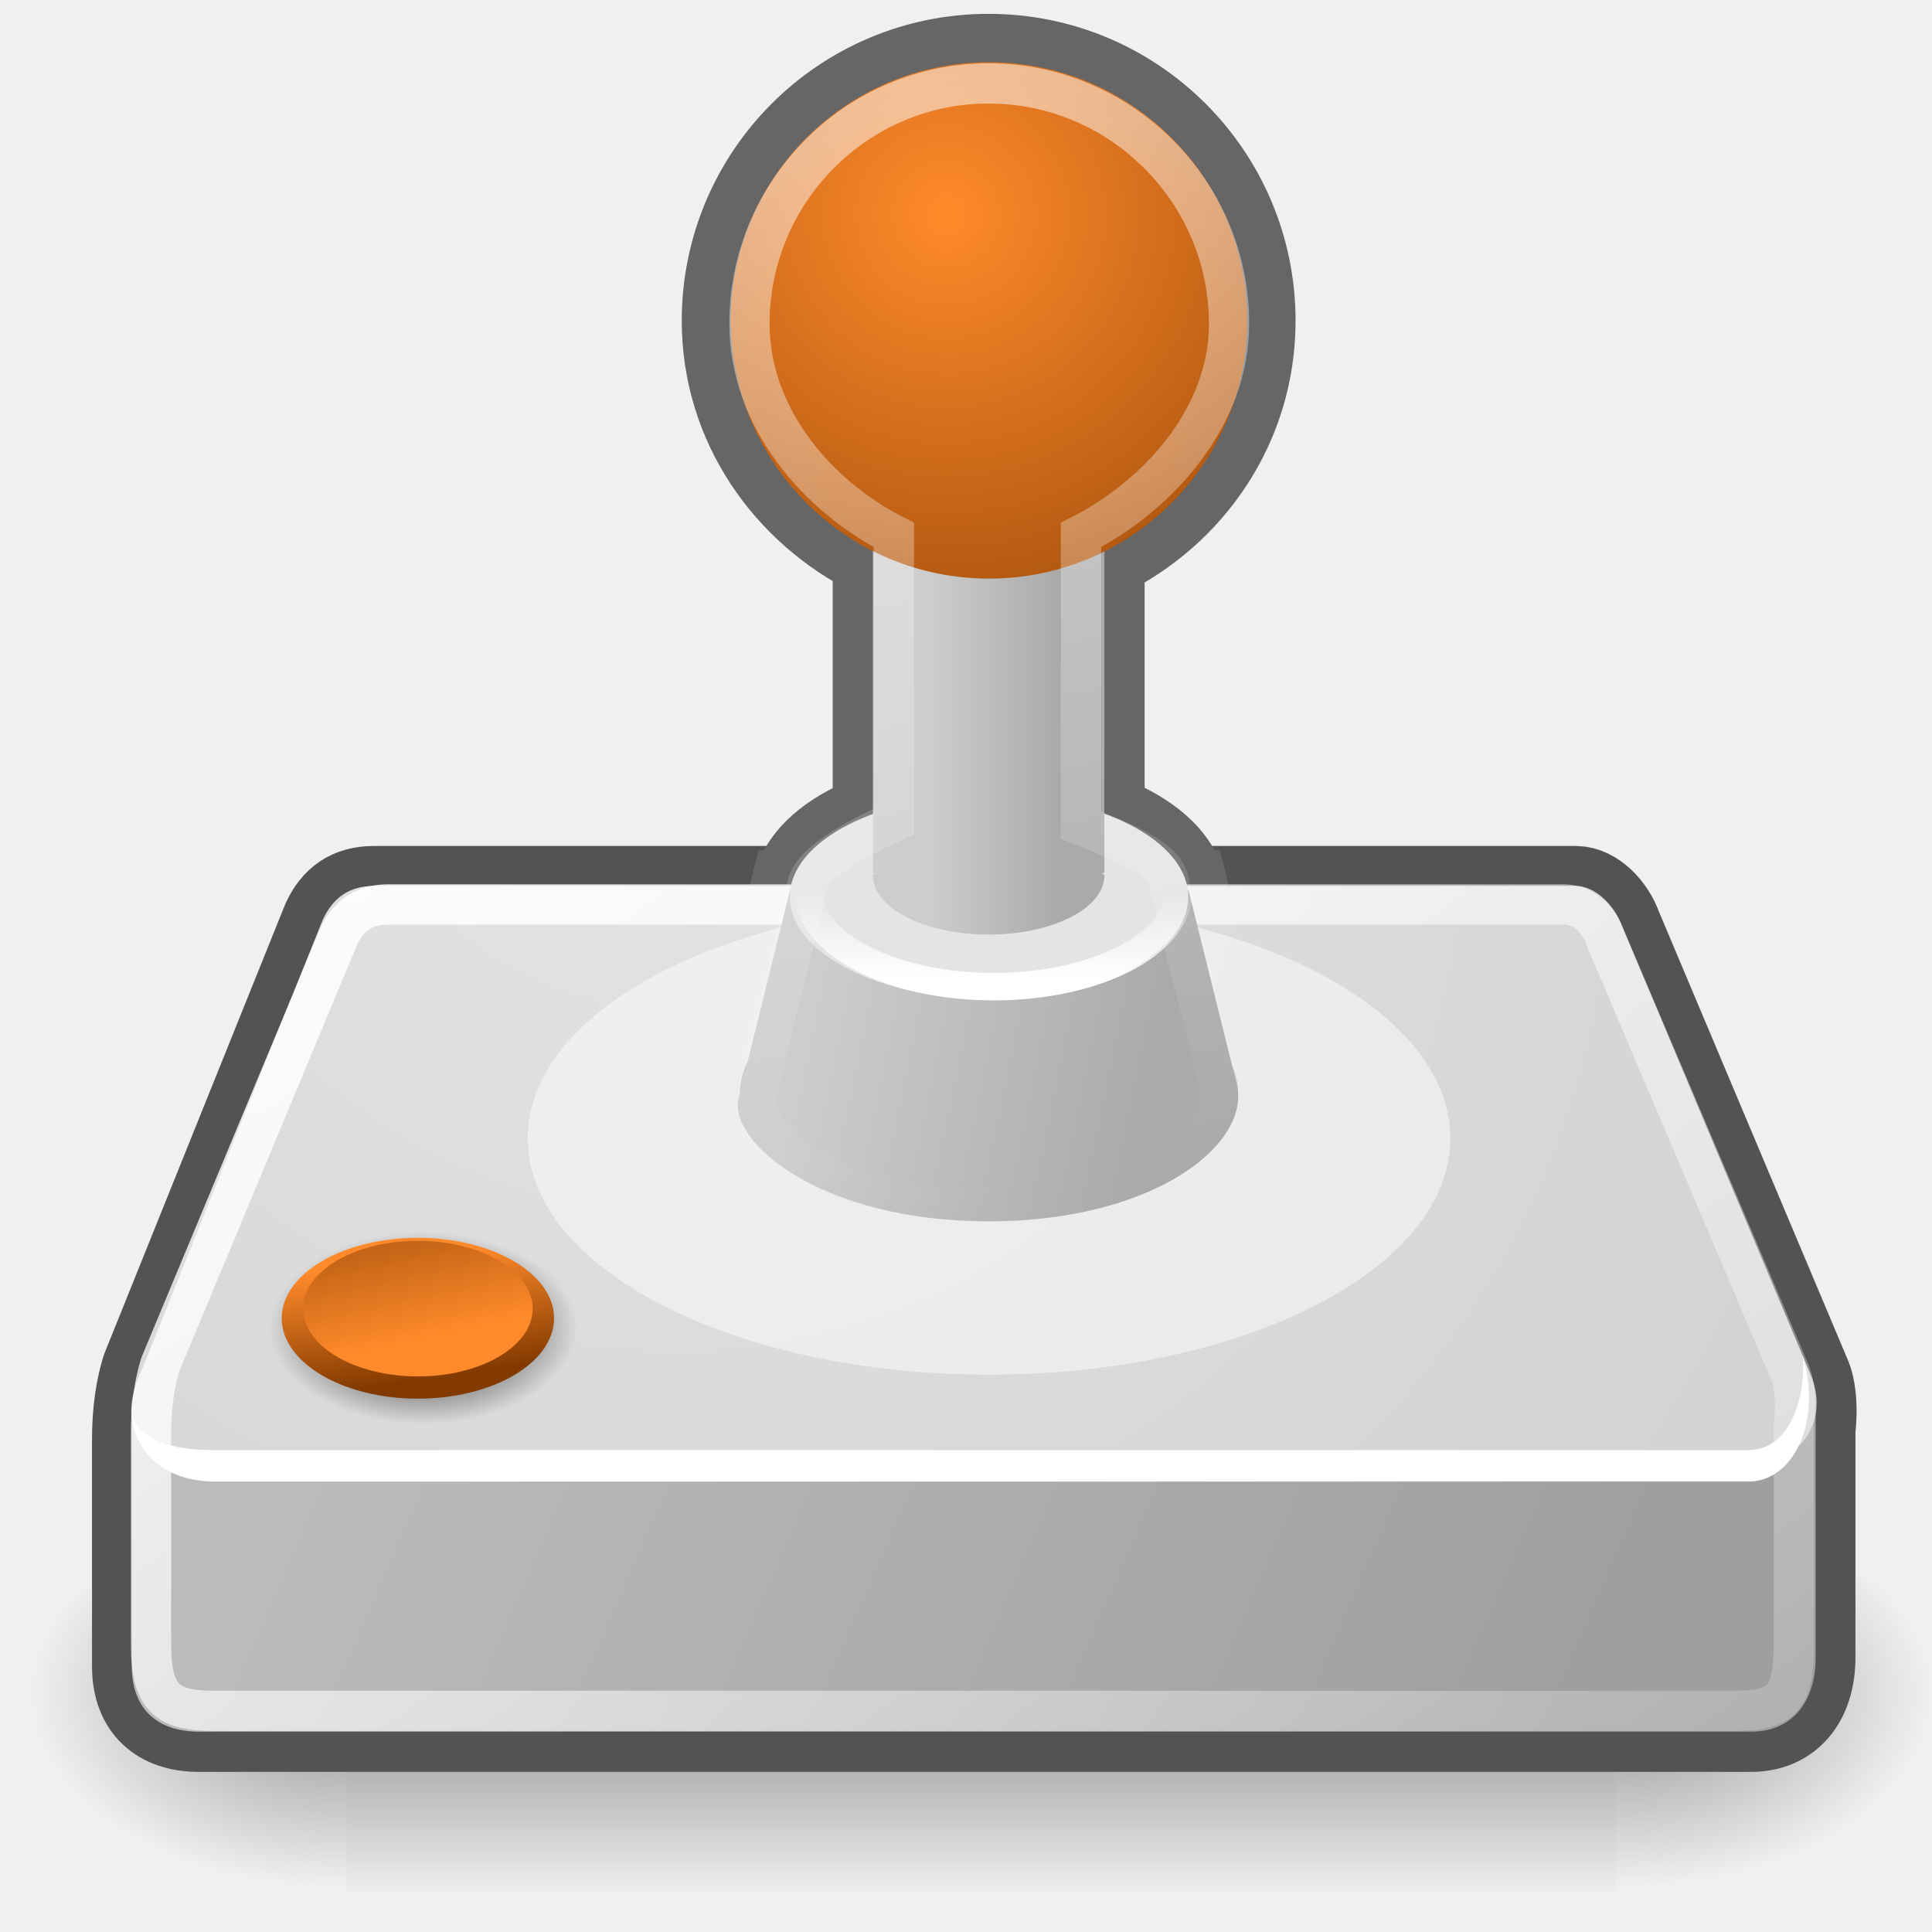
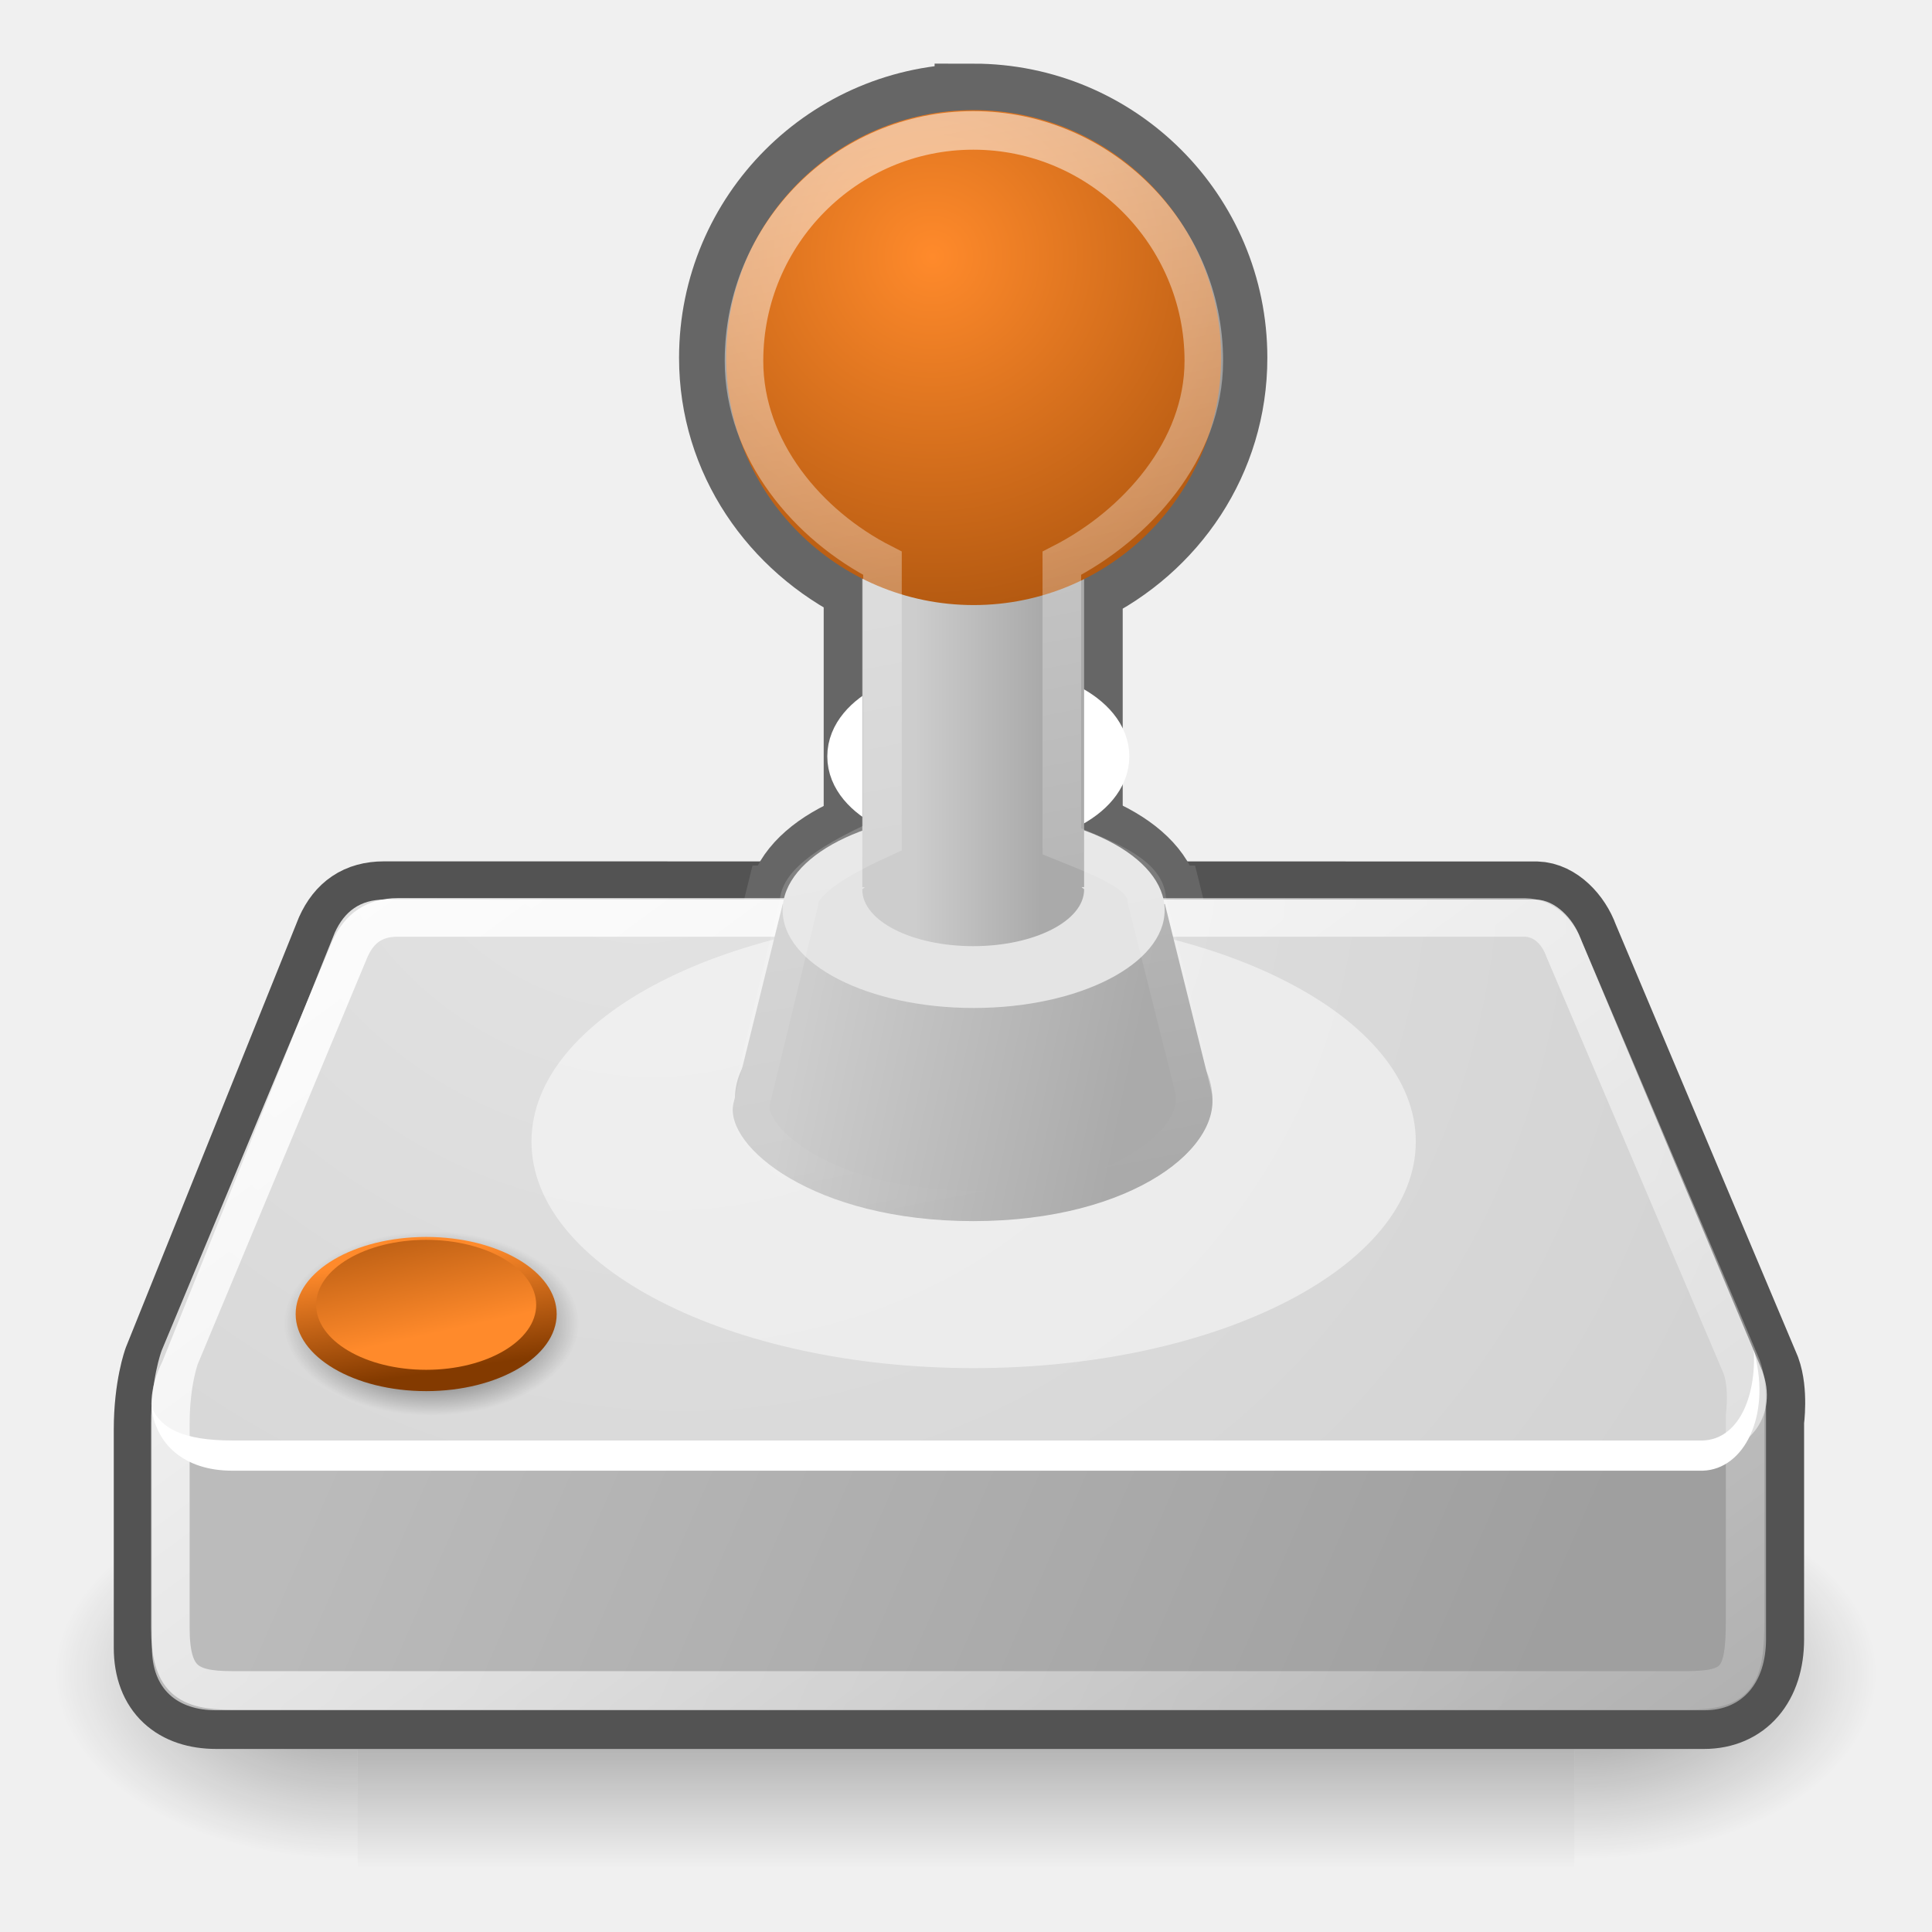
- <svg xmlns="http://www.w3.org/2000/svg" xmlns:xlink="http://www.w3.org/1999/xlink" id="svg2913" height="48px" width="48px">
+ <svg xmlns="http://www.w3.org/2000/svg" xmlns:xlink="http://www.w3.org/1999/xlink" id="svg2913" height="22" width="22" version="1.1">
  <defs id="defs3">
    <radialGradient xlink:href="#linearGradient5060" id="radialGradient6719" gradientUnits="userSpaceOnUse" gradientTransform="matrix(-2.774389,0,0,1.969706,112.7623,-872.8854)" cx="605.714" cy="486.648" fx="605.714" fy="486.648" r="117.143" />
    <linearGradient id="linearGradient5060">
      <stop style="stop-color:black;stop-opacity:1;" offset="0" id="stop5062" />
      <stop style="stop-color:black;stop-opacity:0;" offset="1" id="stop5064" />
    </linearGradient>
    <radialGradient xlink:href="#linearGradient5060" id="radialGradient6717" gradientUnits="userSpaceOnUse" gradientTransform="matrix(2.774389,0,0,1.969706,-1891.633,-872.8854)" cx="605.714" cy="486.648" fx="605.714" fy="486.648" r="117.143" />
    <linearGradient id="linearGradient5048">
      <stop style="stop-color:black;stop-opacity:0;" offset="0" id="stop5050" />
      <stop id="stop5056" offset="0.5" style="stop-color:black;stop-opacity:1;" />
      <stop style="stop-color:black;stop-opacity:0;" offset="1" id="stop5052" />
    </linearGradient>
    <linearGradient xlink:href="#linearGradient5048" id="linearGradient6715" gradientUnits="userSpaceOnUse" gradientTransform="matrix(2.774389,0,0,1.969706,-1892.179,-872.8854)" x1="302.857" y1="366.648" x2="302.857" y2="609.505" />
    <linearGradient id="linearGradient2510">
      <stop id="stop2512" offset="0" style="stop-color:#ffffff;stop-opacity:1;" />
      <stop id="stop2514" offset="1" style="stop-color:#ffffff;stop-opacity:0;" />
    </linearGradient>
    <linearGradient id="linearGradient5411">
      <stop id="stop5413" offset="0" style="stop-color:#ffffff;stop-opacity:1;" />
      <stop id="stop5415" offset="1" style="stop-color:#ffffff;stop-opacity:0;" />
    </linearGradient>
    <linearGradient id="linearGradient5069">
      <stop id="stop5071" offset="0" style="stop-color:#000000;stop-opacity:1;" />
      <stop id="stop5073" offset="1" style="stop-color:#000000;stop-opacity:0;" />
    </linearGradient>
    <linearGradient id="linearGradient5018">
      <stop id="stop5020" offset="0" style="stop-color:#aaaaaa;stop-opacity:1;" />
      <stop id="stop5022" offset="1" style="stop-color:#cdcdcd;stop-opacity:1;" />
    </linearGradient>
    <linearGradient id="linearGradient4990">
      <stop id="stop4992" offset="0" style="stop-color:#ff8a2b;stop-opacity:1;" />
      <stop id="stop4994" offset="1" style="stop-color:#833a00;stop-opacity:1;" />
    </linearGradient>
    <linearGradient id="linearGradient4264">
      <stop id="stop4266" offset="0" style="stop-color:#000000;stop-opacity:1;" />
      <stop id="stop4268" offset="1" style="stop-color:#000000;stop-opacity:0;" />
    </linearGradient>
    <linearGradient id="linearGradient4254">
      <stop id="stop4256" offset="0" style="stop-color:#ffffff;stop-opacity:1;" />
      <stop id="stop4258" offset="1" style="stop-color:#ffffff;stop-opacity:0;" />
    </linearGradient>
    <linearGradient id="linearGradient4244">
      <stop id="stop4246" offset="0" style="stop-color:#e4e4e4;stop-opacity:1;" />
      <stop id="stop4248" offset="1" style="stop-color:#d3d3d3;stop-opacity:1;" />
    </linearGradient>
    <linearGradient id="linearGradient4228">
      <stop id="stop4230" offset="0" style="stop-color:#bbbbbb;stop-opacity:1;" />
      <stop id="stop4232" offset="1" style="stop-color:#9f9f9f;stop-opacity:1;" />
    </linearGradient>
-     <radialGradient xlink:href="#linearGradient4264" id="radialGradient1464" gradientUnits="userSpaceOnUse" gradientTransform="matrix(1,0,0,0.651032,-8.174347e-16,9.455693)" cx="23.202" cy="27.096" fx="23.202" fy="27.096" r="23.555" />
-     <radialGradient xlink:href="#linearGradient5069" id="radialGradient1470" gradientUnits="userSpaceOnUse" gradientTransform="matrix(1,0,0,0.624277,0,12.28944)" cx="10.364" cy="32.709" fx="10.364" fy="32.709" r="3.823" />
+     <radialGradient xlink:href="#linearGradient4264" id="radialGradient1464" gradientUnits="userSpaceOnUse" gradientTransform="matrix(1,0,0,0.651032,0,9.455693)" cx="23.202" cy="27.096" fx="23.202" fy="27.096" r="23.555" />
+     <radialGradient xlink:href="#linearGradient5069" id="radialGradient1470" gradientUnits="userSpaceOnUse" gradientTransform="matrix(0.4393197,0,0,0.2742572,0.3595289,32.10017)" cx="10.364" cy="32.709" fx="10.364" fy="32.709" r="3.823" />
    <linearGradient xlink:href="#linearGradient5411" id="linearGradient1476" gradientUnits="userSpaceOnUse" x1="24.237" y1="31.712" x2="24.237" y2="28.359" />
    <linearGradient xlink:href="#linearGradient4990" id="linearGradient1482" gradientUnits="userSpaceOnUse" x1="23.599" y1="3.493" x2="26.033" y2="13.095" />
    <linearGradient xlink:href="#linearGradient4990" id="linearGradient1484" gradientUnits="userSpaceOnUse" x1="24.395" y1="11.51" x2="17.766" y2="-6.461" />
-     <linearGradient xlink:href="#linearGradient2510" id="linearGradient1489" gradientUnits="userSpaceOnUse" x1="21.058" y1="2.437" x2="26.286" y2="29.562" />
-     <linearGradient xlink:href="#linearGradient5018" id="linearGradient1496" gradientUnits="userSpaceOnUse" gradientTransform="translate(0,-0.625)" x1="26.312" y1="17.5" x2="23.062" y2="17.5" />
-     <linearGradient xlink:href="#linearGradient5018" id="linearGradient1501" gradientUnits="userSpaceOnUse" gradientTransform="translate(0,-0.625)" x1="28.469" y1="28.125" x2="20" y2="26.375" />
-     <linearGradient xlink:href="#linearGradient4254" id="linearGradient1507" gradientUnits="userSpaceOnUse" gradientTransform="translate(0,8.055463)" x1="12.378" y1="4.433" x2="44.096" y2="47.621" />
-     <radialGradient xlink:href="#linearGradient4244" id="radialGradient1512" gradientUnits="userSpaceOnUse" gradientTransform="matrix(1.286242,0.781698,-0.710782,1.169552,-2.354348,3.178602)" cx="15.571" cy="2.959" fx="15.571" fy="2.959" r="20.936" />
-     <linearGradient xlink:href="#linearGradient4228" id="linearGradient1516" gradientUnits="userSpaceOnUse" gradientTransform="translate(0,8.055463)" x1="7.605" y1="28.481" x2="36.183" y2="40.944" />
-     <radialGradient xlink:href="#linearGradient4990" id="radialGradient1520" gradientUnits="userSpaceOnUse" gradientTransform="matrix(2.385563,1.107767e-15,-1.107767e-15,2.385563,-30.8437,-6.089588)" cx="22.694" cy="4.937" fx="22.694" fy="4.937" r="6.629" />
+     <linearGradient xlink:href="#linearGradient2510" id="linearGradient1489" gradientUnits="userSpaceOnUse" x1="21.058" y1="2.437" x2="26.286" y2="29.562" gradientTransform="matrix(0.4393197,0,0,0.4393197,0.2915759,26.57498)" />
+     <linearGradient xlink:href="#linearGradient5018" id="linearGradient1496" gradientUnits="userSpaceOnUse" gradientTransform="matrix(0.4393197,0,0,0.4393197,0.2915759,26.30041)" x1="26.312" y1="17.5" x2="23.062" y2="17.5" />
+     <linearGradient xlink:href="#linearGradient5018" id="linearGradient1501" gradientUnits="userSpaceOnUse" gradientTransform="matrix(0.4393197,0,0,0.4393197,0.2915759,26.30041)" x1="28.469" y1="28.125" x2="20" y2="26.375" />
+     <linearGradient xlink:href="#linearGradient4254" id="linearGradient1507" gradientUnits="userSpaceOnUse" gradientTransform="matrix(0.4393197,0,0,0.4393197,0.2915759,30.1139)" x1="12.378" y1="4.433" x2="44.096" y2="47.621" />
+     <radialGradient xlink:href="#linearGradient4244" id="radialGradient1512" gradientUnits="userSpaceOnUse" gradientTransform="matrix(0.5650715,0.3434153,-0.3122606,0.5138073,-0.7427361,27.9714)" cx="15.571" cy="2.959" fx="15.571" fy="2.959" r="20.936" />
+     <linearGradient xlink:href="#linearGradient4228" id="linearGradient1516" gradientUnits="userSpaceOnUse" gradientTransform="matrix(0.4393197,0,0,0.4393197,0.2915759,30.1139)" x1="7.605" y1="28.481" x2="36.183" y2="40.944" />
+     <radialGradient xlink:href="#linearGradient4990" id="radialGradient1520" gradientUnits="userSpaceOnUse" gradientTransform="matrix(1.014045,0,0,1.014045,-12.39419,23.91235)" cx="22.694" cy="4.937" fx="22.694" fy="4.937" r="6.629" />
  </defs>
-   <g id="layer2">
-     <g transform="matrix(2.354239e-2,0,0,2.086758e-2,45.31444,40.2786)" id="g6707">
-       <rect style="opacity:0.402;color:black;fill:url(#linearGradient6715);fill-opacity:1;fill-rule:nonzero;stroke:none;stroke-width:1;stroke-linecap:round;stroke-linejoin:miter;marker:none;marker-start:none;marker-mid:none;marker-end:none;stroke-miterlimit:4;stroke-dasharray:none;stroke-dashoffset:0;stroke-opacity:1;visibility:visible;display:inline;overflow:visible" id="rect6709" width="1339.633" height="478.357" x="-1559.252" y="-150.697" />
-       <path style="opacity:0.402;color:black;fill:url(#radialGradient6717);fill-opacity:1;fill-rule:nonzero;stroke:none;stroke-width:1;stroke-linecap:round;stroke-linejoin:miter;marker:none;marker-start:none;marker-mid:none;marker-end:none;stroke-miterlimit:4;stroke-dasharray:none;stroke-dashoffset:0;stroke-opacity:1;visibility:visible;display:inline;overflow:visible" d="M -219.619,-150.68 C -219.619,-150.68 -219.619,327.65 -219.619,327.65 C -76.745,328.551 125.781,220.481 125.781,88.454 C 125.781,-43.572 -33.655,-150.68 -219.619,-150.68 z " id="path6711" />
-       <path id="path6713" d="M -1559.252,-150.68 C -1559.252,-150.68 -1559.252,327.65 -1559.252,327.65 C -1702.127,328.551 -1904.652,220.481 -1904.652,88.454 C -1904.652,-43.572 -1745.216,-150.68 -1559.252,-150.68 z " style="opacity:0.402;color:black;fill:url(#radialGradient6719);fill-opacity:1;fill-rule:nonzero;stroke:none;stroke-width:1;stroke-linecap:round;stroke-linejoin:miter;marker:none;marker-start:none;marker-mid:none;marker-end:none;stroke-miterlimit:4;stroke-dasharray:none;stroke-dashoffset:0;stroke-opacity:1;visibility:visible;display:inline;overflow:visible" />
+   <g id="layer2" transform="translate(0,-26)">
+     <g transform="matrix(0.01034263,0,0,0.00916754,20.1991,44.27016)" id="g6707">
+       <rect style="color:#000000;display:inline;overflow:visible;visibility:visible;opacity:0.402;fill:url(#linearGradient6715);fill-opacity:1;fill-rule:nonzero;stroke:none;stroke-width:1;stroke-linecap:round;stroke-linejoin:miter;stroke-miterlimit:4;stroke-dasharray:none;stroke-dashoffset:0;stroke-opacity:1;marker:none;marker-start:none;marker-mid:none;marker-end:none" id="rect6709" width="1339.633" height="478.357" x="-1559.252" y="-150.697" />
+       <path style="color:#000000;display:inline;overflow:visible;visibility:visible;opacity:0.402;fill:url(#radialGradient6717);fill-opacity:1;fill-rule:nonzero;stroke:none;stroke-width:1;stroke-linecap:round;stroke-linejoin:miter;stroke-miterlimit:4;stroke-dasharray:none;stroke-dashoffset:0;stroke-opacity:1;marker:none;marker-start:none;marker-mid:none;marker-end:none" d="m -219.619,-150.68 c 0,0 0,478.331 0,478.331 142.874,0.9 345.4,-107.17 345.4,-239.196 0,-132.027 -159.437,-239.135 -345.4,-239.135 z" id="path6711" />
+       <path id="path6713" d="m -1559.252,-150.68 c 0,0 0,478.331 0,478.331 -142.874,0.9 -345.4,-107.17 -345.4,-239.196 0,-132.027 159.437,-239.135 345.4,-239.135 z" style="color:#000000;display:inline;overflow:visible;visibility:visible;opacity:0.402;fill:url(#radialGradient6719);fill-opacity:1;fill-rule:nonzero;stroke:none;stroke-width:1;stroke-linecap:round;stroke-linejoin:miter;stroke-miterlimit:4;stroke-dasharray:none;stroke-dashoffset:0;stroke-opacity:1;marker:none;marker-start:none;marker-mid:none;marker-end:none" />
    </g>
-     <path id="path4196" d="M 9.286,22.018 C 8.661,22.018 8.254,22.308 8.004,22.862 C 8.004,22.862 3.536,33.965 3.536,33.965 C 3.536,33.965 3.286,34.637 3.286,35.747 C 3.286,35.747 3.286,41.397 3.286,41.397 C 3.286,42.479 3.943,43.022 4.942,43.022 L 43.504,43.022 C 44.489,43.022 45.098,42.303 45.098,41.178 L 45.098,35.528 C 45.098,35.528 45.204,34.757 45.004,34.215 L 40.286,23.018 C 40.101,22.506 39.649,22.03 39.161,22.018 L 9.286,22.018 z " style="fill:none;fill-opacity:1;fill-rule:evenodd;stroke:#535353;stroke-width:2;stroke-linecap:round;stroke-linejoin:round;stroke-miterlimit:4;stroke-dasharray:none;stroke-opacity:1" />
-     <path id="path4170" d="M 3.274,35.052 L 4.038,34.36 L 41.648,34.423 L 45.11,34.74 L 45.11,41.178 C 45.11,42.304 44.503,43.022 43.518,43.022 L 4.935,43.022 C 3.937,43.022 3.274,42.48 3.274,41.397 L 3.274,35.052 z " style="fill:url(#linearGradient1516);fill-opacity:1;fill-rule:evenodd;stroke:none;stroke-width:1.02px;stroke-linecap:butt;stroke-linejoin:miter;stroke-opacity:1" />
-     <path id="path5030" d="M 24.562,19.75 C 21.938,19.75 19.853,20.802 19.688,22.125 L 19.625,22.125 C 19.625,22.125 18.344,27.312 18.344,27.312 C 18.125,28.406 20.422,30.344 24.562,30.344 C 28.734,30.344 31.125,28.375 30.719,26.906 C 30.719,26.906 29.531,22.125 29.531,22.125 L 29.469,22.125 C 29.305,20.801 27.188,19.75 24.562,19.75 z " style="opacity:1;color:#000000;fill:none;fill-opacity:1;fill-rule:evenodd;stroke:#666666;stroke-width:2;stroke-linecap:butt;stroke-linejoin:miter;marker:none;marker-start:none;marker-mid:none;marker-end:none;stroke-miterlimit:4;stroke-dasharray:none;stroke-dashoffset:0;stroke-opacity:1;visibility:visible;display:inline;overflow:visible;font-family:Bitstream Vera Sans" />
-     <path id="path3093" d="M 3.549,33.97 C 2.835,35.434 3.548,36.363 4.585,36.363 C 4.585,36.363 43.585,36.363 43.585,36.363 C 44.704,36.339 45.43,35.351 45.013,34.22 L 40.299,23.009 C 40.115,22.497 39.644,22.021 39.156,22.009 L 9.299,22.009 C 8.674,22.009 8.263,22.313 8.013,22.866 C 8.013,22.866 3.549,33.97 3.549,33.97 z " style="fill:url(#radialGradient1512);fill-opacity:1;fill-rule:evenodd;stroke:none;stroke-width:1px;stroke-linecap:butt;stroke-linejoin:miter;stroke-opacity:1" />
-     <path transform="translate(0.154679,0.287261)" d="M 14.186 32.709 A 3.823 2.386 0 1 1  6.541,32.709 A 3.823 2.386 0 1 1  14.186 32.709 z" id="path5067" style="opacity:1;color:#000000;fill:url(#radialGradient1470);fill-opacity:1;fill-rule:evenodd;stroke:none;stroke-width:2;stroke-linecap:butt;stroke-linejoin:miter;marker:none;marker-start:none;marker-mid:none;marker-end:none;stroke-miterlimit:4;stroke-dasharray:none;stroke-dashoffset:0;stroke-opacity:1;visibility:visible;display:inline;overflow:visible;font-family:Bitstream Vera Sans" />
-     <path id="path4201" d="M 44.796,33.684 C 44.86,34.934 44.382,36 43.474,36.028 C 43.474,36.028 5.355,36.028 5.355,36.028 C 4.066,36.028 3.488,35.703 3.271,35.16 C 3.363,36.104 4.097,36.809 5.355,36.809 C 5.355,36.809 43.474,36.809 43.474,36.809 C 44.55,36.776 45.227,35.385 44.826,33.814 L 44.796,33.684 z " style="fill:#ffffff;fill-opacity:1;fill-rule:evenodd;stroke:none;stroke-width:1px;stroke-linecap:butt;stroke-linejoin:miter;stroke-opacity:1" />
-     <path style="fill:none;fill-opacity:1;fill-rule:evenodd;stroke:url(#linearGradient1507);stroke-width:1;stroke-linecap:round;stroke-linejoin:round;stroke-miterlimit:4;stroke-dasharray:none;stroke-opacity:1" d="M 9.643,22.471 C 9.041,22.471 8.65,22.751 8.409,23.283 C 8.409,23.283 3.994,33.874 3.994,33.874 C 3.994,33.874 3.753,34.521 3.753,35.589 C 3.753,35.589 3.753,40.879 3.753,40.879 C 3.753,42.234 4.197,42.506 5.348,42.506 L 43.035,42.506 C 44.358,42.506 44.569,42.19 44.569,40.669 L 44.569,35.378 C 44.569,35.378 44.671,34.637 44.479,34.115 L 39.886,23.309 C 39.708,22.816 39.335,22.483 38.865,22.471 L 9.643,22.471 z " id="path4252" />
-     <path transform="matrix(1.581301,0,0,1.581301,-14.2837,-16.5907)" d="M 31.82 28.378 A 7.248 3.712 0 1 1  17.324,28.378 A 7.248 3.712 0 1 1  31.82 28.378 z" id="path4341" style="font-family:Bitstream Vera Sans;overflow:visible;display:inline;visibility:visible;stroke-opacity:1;stroke-dashoffset:0;stroke-dasharray:none;stroke-miterlimit:4;marker-end:none;marker-mid:none;marker-start:none;marker:none;stroke-linejoin:miter;stroke-linecap:butt;stroke-width:1px;stroke:none;fill-rule:evenodd;fill-opacity:0.48;fill:#ffffff;color:#000000;opacity:1" />
-     <path style="font-family:Bitstream Vera Sans;overflow:visible;display:inline;visibility:visible;stroke-opacity:1;stroke-dashoffset:0;stroke-dasharray:none;stroke-miterlimit:4;marker-end:none;marker-mid:none;marker-start:none;marker:none;stroke-linejoin:miter;stroke-linecap:butt;stroke-width:1px;stroke:none;fill-rule:evenodd;fill-opacity:1;fill:#c9c9c9;color:#000000;opacity:1" id="path4343" d="M 31.82 28.378 A 7.248 3.712 0 1 1  17.324,28.378 A 7.248 3.712 0 1 1  31.82 28.378 z" transform="matrix(0.853659,0,0,0.853659,3.595897,2.933178)" />
-     <path id="path4659" d="M 24.562,1.344 C 20.903,1.344 17.938,4.309 17.938,7.969 C 17.938,10.576 19.497,12.761 21.688,13.844 L 21.688,22.312 C 21.688,22.312 21.688,22.348 21.688,22.375 C 21.688,23.189 22.973,23.844 24.562,23.844 C 26.152,23.844 27.438,23.189 27.438,22.375 L 27.438,22.312 L 27.438,13.875 C 29.648,12.8 31.188,10.591 31.188,7.969 C 31.188,4.309 28.222,1.344 24.562,1.344 z " style="opacity:1;color:#000000;fill:none;fill-opacity:1;fill-rule:evenodd;stroke:#666666;stroke-width:2;stroke-linecap:butt;stroke-linejoin:miter;marker:none;marker-start:none;marker-mid:none;marker-end:none;stroke-miterlimit:4;stroke-dasharray:none;stroke-dashoffset:0;stroke-opacity:1;visibility:visible;display:inline;overflow:visible;font-family:Bitstream Vera Sans" />
-     <path id="path5026" d="M 29.531,22.125 C 29.531,22.125 30.719,26.906 30.719,26.906 C 31.125,28.375 28.734,30.344 24.562,30.344 C 20.422,30.344 18.125,28.406 18.344,27.312 C 18.344,27.312 19.625,22.125 19.625,22.125 L 29.531,22.125 z " style="opacity:1;color:#000000;fill:url(#linearGradient1501);fill-opacity:1;fill-rule:evenodd;stroke:none;stroke-width:1px;stroke-linecap:butt;stroke-linejoin:miter;marker:none;marker-start:none;marker-mid:none;marker-end:none;stroke-miterlimit:4;stroke-dasharray:none;stroke-dashoffset:0;stroke-opacity:1;visibility:visible;display:inline;overflow:visible;font-family:Bitstream Vera Sans" />
-     <path transform="matrix(0.682927,0,0,0.682927,7.79111,2.903166)" d="M 31.82 28.378 A 7.248 3.712 0 1 1  17.324,28.378 A 7.248 3.712 0 1 1  31.82 28.378 z" id="path4345" style="opacity:1;color:#000000;fill:#e4e4e4;fill-opacity:1;fill-rule:evenodd;stroke:none;stroke-width:1px;stroke-linecap:butt;stroke-linejoin:miter;marker:none;marker-start:none;marker-mid:none;marker-end:none;stroke-miterlimit:4;stroke-dasharray:none;stroke-dashoffset:0;stroke-opacity:1;visibility:visible;display:inline;overflow:visible;font-family:Bitstream Vera Sans" />
-     <path transform="matrix(0.633635,0,0,0.633635,9.123852,4.17687)" d="M 24.562,24.656 C 20.562,24.656 17.312,26.326 17.312,28.375 C 17.312,30.424 20.562,32.094 24.562,32.094 C 28.563,32.094 31.812,30.424 31.812,28.375 C 31.812,26.326 28.563,24.656 24.562,24.656 z " id="path5419" style="opacity:1;color:#000000;fill:none;fill-opacity:1;fill-rule:evenodd;stroke:url(#linearGradient1476);stroke-width:1.078px;stroke-linecap:butt;stroke-linejoin:miter;marker:none;marker-start:none;marker-mid:none;marker-end:none;stroke-miterlimit:4;stroke-dasharray:none;stroke-dashoffset:0;stroke-opacity:1;visibility:visible;display:inline;overflow:visible;font-family:Bitstream Vera Sans" xlink:href="#path4345" />
-     <path id="path4347" d="M 24.562,6.281 C 22.973,6.281 21.688,6.936 21.688,7.75 C 21.688,7.777 21.747,7.786 21.75,7.812 L 21.688,7.812 L 21.688,21.688 L 21.75,21.688 C 21.747,21.714 21.688,21.723 21.688,21.75 C 21.688,22.564 22.973,23.219 24.562,23.219 C 26.152,23.219 27.438,22.564 27.438,21.75 C 27.438,21.723 27.378,21.714 27.375,21.688 L 27.438,21.688 L 27.438,7.812 L 27.375,7.812 C 27.378,7.786 27.438,7.777 27.438,7.75 C 27.438,6.936 26.152,6.281 24.562,6.281 z " style="opacity:1;color:#000000;fill:url(#linearGradient1496);fill-opacity:1;fill-rule:evenodd;stroke:none;stroke-width:1px;stroke-linecap:butt;stroke-linejoin:miter;marker:none;marker-start:none;marker-mid:none;marker-end:none;stroke-miterlimit:4;stroke-dasharray:none;stroke-dashoffset:0;stroke-opacity:1;visibility:visible;display:inline;overflow:visible;font-family:Bitstream Vera Sans" />
-     <path transform="matrix(0.967577,0,0,0.967577,0.96773,-0.16866)" d="M 31.024 8.402 A 6.629 6.629 0 1 1  17.766,8.402 A 6.629 6.629 0 1 1  31.024 8.402 z" id="path4641" style="opacity:1;color:#000000;fill:url(#radialGradient1520);fill-opacity:1;fill-rule:evenodd;stroke:none;stroke-width:1.075;stroke-linecap:butt;stroke-linejoin:miter;marker:none;marker-start:none;marker-mid:none;marker-end:none;stroke-miterlimit:4;stroke-dasharray:none;stroke-dashoffset:0;stroke-opacity:1;visibility:visible;display:inline;overflow:visible;font-family:Bitstream Vera Sans" />
-     <g transform="matrix(1,0,0,0.84966,0.810662,5.224199)" id="g5049">
-       <path transform="matrix(0.510331,0,0,0.354752,-2.87767,29.41695)" d="M 31.024 8.402 A 6.629 6.629 0 1 1  17.766,8.402 A 6.629 6.629 0 1 1  31.024 8.402 z" id="path5039" style="opacity:1;color:#000000;fill:url(#linearGradient1482);fill-opacity:1;fill-rule:evenodd;stroke:none;stroke-width:1.075;stroke-linecap:butt;stroke-linejoin:miter;marker:none;marker-start:none;marker-mid:none;marker-end:none;stroke-miterlimit:4;stroke-dasharray:none;stroke-dashoffset:0;stroke-opacity:1;visibility:visible;display:inline;overflow:visible;font-family:Bitstream Vera Sans" />
-       <path style="opacity:1;color:#000000;fill:url(#linearGradient1484);fill-opacity:1;fill-rule:evenodd;stroke:none;stroke-width:1.075;stroke-linecap:butt;stroke-linejoin:miter;marker:none;marker-start:none;marker-mid:none;marker-end:none;stroke-miterlimit:4;stroke-dasharray:none;stroke-dashoffset:0;stroke-opacity:1;visibility:visible;display:inline;overflow:visible;font-family:Bitstream Vera Sans" id="path5045" d="M 31.024 8.402 A 6.629 6.629 0 1 1  17.766,8.402 A 6.629 6.629 0 1 1  31.024 8.402 z" transform="matrix(0.430193,0,0,0.299045,-0.922674,29.60375)" />
+     <path id="path4196" d="m 4.371,36.248 c -0.275,0 -0.453,0.127 -0.563,0.371 -10e-7,0 -1.963,4.878 -1.963,4.878 0,0 -0.11,0.295 -0.11,0.783 0,0 0,2.482 0,2.482 0,0.476 0.289,0.714 0.728,0.714 H 19.404 c 0.433,0 0.7,-0.316 0.7,-0.81 v -2.482 c 0,0 0.047,-0.338 -0.041,-0.577 l -2.073,-4.919 c -0.081,-0.225 -0.28,-0.434 -0.494,-0.439 z" style="fill:none;fill-opacity:1;fill-rule:evenodd;stroke:#535353;stroke-width:0.879;stroke-linecap:round;stroke-linejoin:round;stroke-miterlimit:4;stroke-dasharray:none;stroke-opacity:1" />
+     <path id="path4170" d="m 1.73,41.974 0.336,-0.304 16.523,0.027 1.521,0.139 v 2.829 c 0,0.494 -0.267,0.81 -0.699,0.81 H 2.46 c -0.439,0 -0.73,-0.238 -0.73,-0.714 z" style="fill:url(#linearGradient1516);fill-opacity:1;fill-rule:evenodd;stroke:none;stroke-width:0.448px;stroke-linecap:butt;stroke-linejoin:miter;stroke-opacity:1" />
+     <path id="path5030" d="m 11.082,35.252 c -1.153,0 -2.069,0.462 -2.142,1.043 h -0.027 c 0,0 -0.563,2.279 -0.563,2.279 -0.096,0.481 0.913,1.332 2.732,1.332 1.833,0 2.883,-0.865 2.705,-1.51 0,0 -0.522,-2.1 -0.522,-2.1 h -0.027 c -0.072,-0.582 -1.002,-1.043 -2.155,-1.043 z" style="color:#000000;font-family:'Bitstream Vera Sans';display:inline;overflow:visible;visibility:visible;opacity:1;fill:none;fill-opacity:1;fill-rule:evenodd;stroke:#666666;stroke-width:0.879;stroke-linecap:butt;stroke-linejoin:miter;stroke-miterlimit:4;stroke-dasharray:none;stroke-dashoffset:0;stroke-opacity:1;marker:none;marker-start:none;marker-mid:none;marker-end:none" />
+     <path id="path3093" d="m 1.851,41.499 c -0.314,0.643 -2.71e-4,1.051 0.455,1.051 0,0 17.133,0 17.133,0 0.492,-0.01 0.811,-0.445 0.628,-0.941 L 17.996,36.683 c -0.081,-0.225 -0.288,-0.434 -0.502,-0.439 H 4.377 c -0.275,0 -0.455,0.133 -0.565,0.377 0,0 -1.961,4.878 -1.961,4.878 z" style="fill:url(#radialGradient1512);fill-opacity:1;fill-rule:evenodd;stroke:none;stroke-width:0.439px;stroke-linecap:butt;stroke-linejoin:miter;stroke-opacity:1" />
+     <ellipse id="path5067" style="color:#000000;font-family:'Bitstream Vera Sans';display:inline;overflow:visible;visibility:visible;opacity:1;fill:url(#radialGradient1470);fill-opacity:1;fill-rule:evenodd;stroke:none;stroke-width:0.879;stroke-linecap:butt;stroke-linejoin:miter;stroke-miterlimit:4;stroke-dasharray:none;stroke-dashoffset:0;stroke-opacity:1;marker:none;marker-start:none;marker-mid:none;marker-end:none" cx="4.912" cy="41.071" rx="1.679" ry="1.048" />
+     <path id="path4201" d="m 19.971,41.373 c 0.028,0.549 -0.182,1.017 -0.581,1.03 0,0 -16.746,0 -16.746,0 -0.566,0 -0.821,-0.143 -0.916,-0.381 0.04,0.415 0.363,0.725 0.916,0.725 0,0 16.746,0 16.746,0 0.473,-0.015 0.77,-0.626 0.594,-1.316 z" style="fill:#ffffff;fill-opacity:1;fill-rule:evenodd;stroke:none;stroke-width:0.439px;stroke-linecap:butt;stroke-linejoin:miter;stroke-opacity:1" />
+     <path style="fill:none;fill-opacity:1;fill-rule:evenodd;stroke:url(#linearGradient1507);stroke-width:0.439;stroke-linecap:round;stroke-linejoin:round;stroke-miterlimit:4;stroke-dasharray:none;stroke-opacity:1" d="m 4.528,36.447 c -0.264,0 -0.436,0.123 -0.542,0.357 -10e-7,0 -1.94,4.653 -1.94,4.653 0,0 -0.106,0.284 -0.106,0.753 0,0 0,2.324 0,2.324 0,0.595 0.195,0.715 0.7,0.715 H 19.198 c 0.581,0 0.674,-0.139 0.674,-0.807 v -2.324 c 0,0 0.045,-0.326 -0.04,-0.555 L 17.814,36.815 C 17.736,36.599 17.572,36.452 17.366,36.447 Z" id="path4252" />
+     <ellipse id="path4341" style="color:#000000;font-family:'Bitstream Vera Sans';display:inline;overflow:visible;visibility:visible;opacity:1;fill:#ffffff;fill-opacity:0.48;fill-rule:evenodd;stroke:none;stroke-width:0.695px;stroke-linecap:butt;stroke-linejoin:miter;stroke-miterlimit:4;stroke-dasharray:none;stroke-dashoffset:0;stroke-opacity:1;marker:none;marker-start:none;marker-mid:none;marker-end:none" cx="11.087" cy="39" rx="5.035" ry="2.579" />
+     <ellipse style="color:#000000;font-family:'Bitstream Vera Sans';display:inline;overflow:visible;visibility:visible;opacity:1;fill:#c9c9c9;fill-opacity:1;fill-rule:evenodd;stroke:none;stroke-width:0.375px;stroke-linecap:butt;stroke-linejoin:miter;stroke-miterlimit:4;stroke-dasharray:none;stroke-dashoffset:0;stroke-opacity:1;marker:none;marker-start:none;marker-mid:none;marker-end:none" id="path4343" cx="11.087" cy="38.506" rx="2.718" ry="1.392" />
+     <path id="path4659" d="m 11.082,27.165 c -1.608,0 -2.91,1.303 -2.91,2.91 0,1.146 0.685,2.106 1.647,2.581 v 3.72 c 0,0 0,0.016 0,0.027 0,0.358 0.565,0.645 1.263,0.645 0.698,0 1.263,-0.288 1.263,-0.645 v -0.027 -3.707 c 0.971,-0.472 1.647,-1.443 1.647,-2.595 0,-1.608 -1.303,-2.91 -2.91,-2.91 z" style="color:#000000;font-family:'Bitstream Vera Sans';display:inline;overflow:visible;visibility:visible;opacity:1;fill:none;fill-opacity:1;fill-rule:evenodd;stroke:#666666;stroke-width:0.879;stroke-linecap:butt;stroke-linejoin:miter;stroke-miterlimit:4;stroke-dasharray:none;stroke-dashoffset:0;stroke-opacity:1;marker:none;marker-start:none;marker-mid:none;marker-end:none" />
+     <path id="path5026" d="m 13.265,36.295 c 0,0 0.522,2.1 0.522,2.1 0.178,0.645 -0.872,1.51 -2.705,1.51 -1.819,0 -2.828,-0.851 -2.732,-1.332 0,0 0.563,-2.279 0.563,-2.279 z" style="color:#000000;font-family:'Bitstream Vera Sans';display:inline;overflow:visible;visibility:visible;opacity:1;fill:url(#linearGradient1501);fill-opacity:1;fill-rule:evenodd;stroke:none;stroke-width:0.439px;stroke-linecap:butt;stroke-linejoin:miter;stroke-miterlimit:4;stroke-dasharray:none;stroke-dashoffset:0;stroke-opacity:1;marker:none;marker-start:none;marker-mid:none;marker-end:none" />
+     <ellipse id="path4345" style="color:#000000;font-family:'Bitstream Vera Sans';display:inline;overflow:visible;visibility:visible;opacity:1;fill:#e4e4e4;fill-opacity:1;fill-rule:evenodd;stroke:none;stroke-width:0.3px;stroke-linecap:butt;stroke-linejoin:miter;stroke-miterlimit:4;stroke-dasharray:none;stroke-dashoffset:0;stroke-opacity:1;marker:none;marker-start:none;marker-mid:none;marker-end:none" cx="11.087" cy="36.364" rx="2.175" ry="1.114" />
+     <path transform="matrix(0.633635,0,0,0.633635,4.115111,11.57112)" d="M 11.086,35.25 A 2.175,1.114 0 0 0 8.912,36.365 2.175,1.114 0 0 0 11.086,37.479 2.175,1.114 0 0 0 13.262,36.365 2.175,1.114 0 0 0 11.086,35.25 Z" id="path5419" style="color:#000000;font-family:'Bitstream Vera Sans';display:inline;overflow:visible;visibility:visible;opacity:1;fill:none;fill-opacity:1;fill-rule:evenodd;stroke:url(#linearGradient1476);stroke-width:1.078px;stroke-linecap:butt;stroke-linejoin:miter;stroke-miterlimit:4;stroke-dasharray:none;stroke-dashoffset:0;stroke-opacity:1;marker:none;marker-start:none;marker-mid:none;marker-end:none" xlink:href="#path4345" />
+     <path id="path4347" d="m 11.082,29.334 c -0.698,0 -1.263,0.288 -1.263,0.645 0,0.012 0.026,0.016 0.027,0.027 h -0.027 v 6.096 h 0.027 c -0.001,0.012 -0.027,0.016 -0.027,0.027 0,0.358 0.565,0.645 1.263,0.645 0.698,0 1.263,-0.288 1.263,-0.645 0,-0.012 -0.026,-0.016 -0.027,-0.027 h 0.027 v -6.096 h -0.027 c 0.001,-0.012 0.027,-0.016 0.027,-0.027 0,-0.358 -0.565,-0.645 -1.263,-0.645 z" style="color:#000000;font-family:'Bitstream Vera Sans';display:inline;overflow:visible;visibility:visible;opacity:1;fill:url(#linearGradient1496);fill-opacity:1;fill-rule:evenodd;stroke:none;stroke-width:0.439px;stroke-linecap:butt;stroke-linejoin:miter;stroke-miterlimit:4;stroke-dasharray:none;stroke-dashoffset:0;stroke-opacity:1;marker:none;marker-start:none;marker-mid:none;marker-end:none" />
+     <circle id="path4641" style="color:#000000;font-family:'Bitstream Vera Sans';display:inline;overflow:visible;visibility:visible;opacity:1;fill:url(#radialGradient1520);fill-opacity:1;fill-rule:evenodd;stroke:none;stroke-width:0.457;stroke-linecap:butt;stroke-linejoin:miter;stroke-miterlimit:4;stroke-dasharray:none;stroke-dashoffset:0;stroke-opacity:1;marker:none;marker-start:none;marker-mid:none;marker-end:none" cx="11.087" cy="30.072" r="2.818" />
+     <g transform="matrix(0.4393197,0,0,0.3732724,0.6477149,28.87007)" id="g5049">
+       <circle transform="matrix(0.510331,0,0,0.354752,-2.87767,29.41695)" id="path5039" style="color:#000000;font-family:'Bitstream Vera Sans';display:inline;overflow:visible;visibility:visible;opacity:1;fill:url(#linearGradient1482);fill-opacity:1;fill-rule:evenodd;stroke:none;stroke-width:1.075;stroke-linecap:butt;stroke-linejoin:miter;stroke-miterlimit:4;stroke-dasharray:none;stroke-dashoffset:0;stroke-opacity:1;marker:none;marker-start:none;marker-mid:none;marker-end:none" cx="24.395" cy="8.402" r="6.629" />
+       <circle style="color:#000000;font-family:'Bitstream Vera Sans';display:inline;overflow:visible;visibility:visible;opacity:1;fill:url(#linearGradient1484);fill-opacity:1;fill-rule:evenodd;stroke:none;stroke-width:1.075;stroke-linecap:butt;stroke-linejoin:miter;stroke-miterlimit:4;stroke-dasharray:none;stroke-dashoffset:0;stroke-opacity:1;marker:none;marker-start:none;marker-mid:none;marker-end:none" id="path5045" transform="matrix(0.430193,0,0,0.299045,-0.922674,29.60375)" cx="24.395" cy="8.402" r="6.629" />
    </g>
-     <path id="path2204" d="M 24.564,2.072 C 21.279,2.072 18.62,4.759 18.62,8.044 C 18.62,10.357 20.28,12.307 22.209,13.292 L 22.209,20.414 C 21.342,20.809 20.056,21.457 20.041,22.096 C 20.041,22.096 18.794,27.241 18.794,27.241 C 18.591,28.256 20.723,30.053 24.564,30.053 C 28.434,30.053 30.652,28.227 30.275,26.864 L 29.057,22.009 C 29.042,21.325 27.832,20.897 26.856,20.501 L 26.856,13.292 C 28.785,12.307 30.536,10.357 30.536,8.044 C 30.536,4.759 27.848,2.072 24.564,2.072 z " style="opacity:0.526;color:#000000;fill:none;fill-opacity:1;fill-rule:evenodd;stroke:url(#linearGradient1489);stroke-width:1px;stroke-linecap:butt;stroke-linejoin:miter;marker:none;marker-start:none;marker-mid:none;marker-end:none;stroke-miterlimit:4;stroke-dasharray:none;stroke-dashoffset:0;stroke-opacity:1;visibility:visible;display:inline;overflow:visible;font-family:Bitstream Vera Sans" />
+     <path id="path2204" d="m 11.083,27.485 c -1.443,0 -2.611,1.181 -2.611,2.624 0,1.016 0.729,1.873 1.577,2.305 v 3.129 c -0.381,0.174 -0.946,0.458 -0.952,0.739 0,0 -0.548,2.26 -0.548,2.26 -0.089,0.446 0.847,1.235 2.535,1.235 1.7,0 2.675,-0.802 2.509,-1.401 l -0.535,-2.133 c -0.007,-0.3 -0.538,-0.488 -0.967,-0.662 v -3.167 c 0.847,-0.433 1.617,-1.289 1.617,-2.305 0,-1.443 -1.181,-2.624 -2.624,-2.624 z" style="color:#000000;font-family:'Bitstream Vera Sans';display:inline;overflow:visible;visibility:visible;opacity:0.526;fill:none;fill-opacity:1;fill-rule:evenodd;stroke:url(#linearGradient1489);stroke-width:0.439px;stroke-linecap:butt;stroke-linejoin:miter;stroke-miterlimit:4;stroke-dasharray:none;stroke-dashoffset:0;stroke-opacity:1;marker:none;marker-start:none;marker-mid:none;marker-end:none" />
  </g>
</svg>
